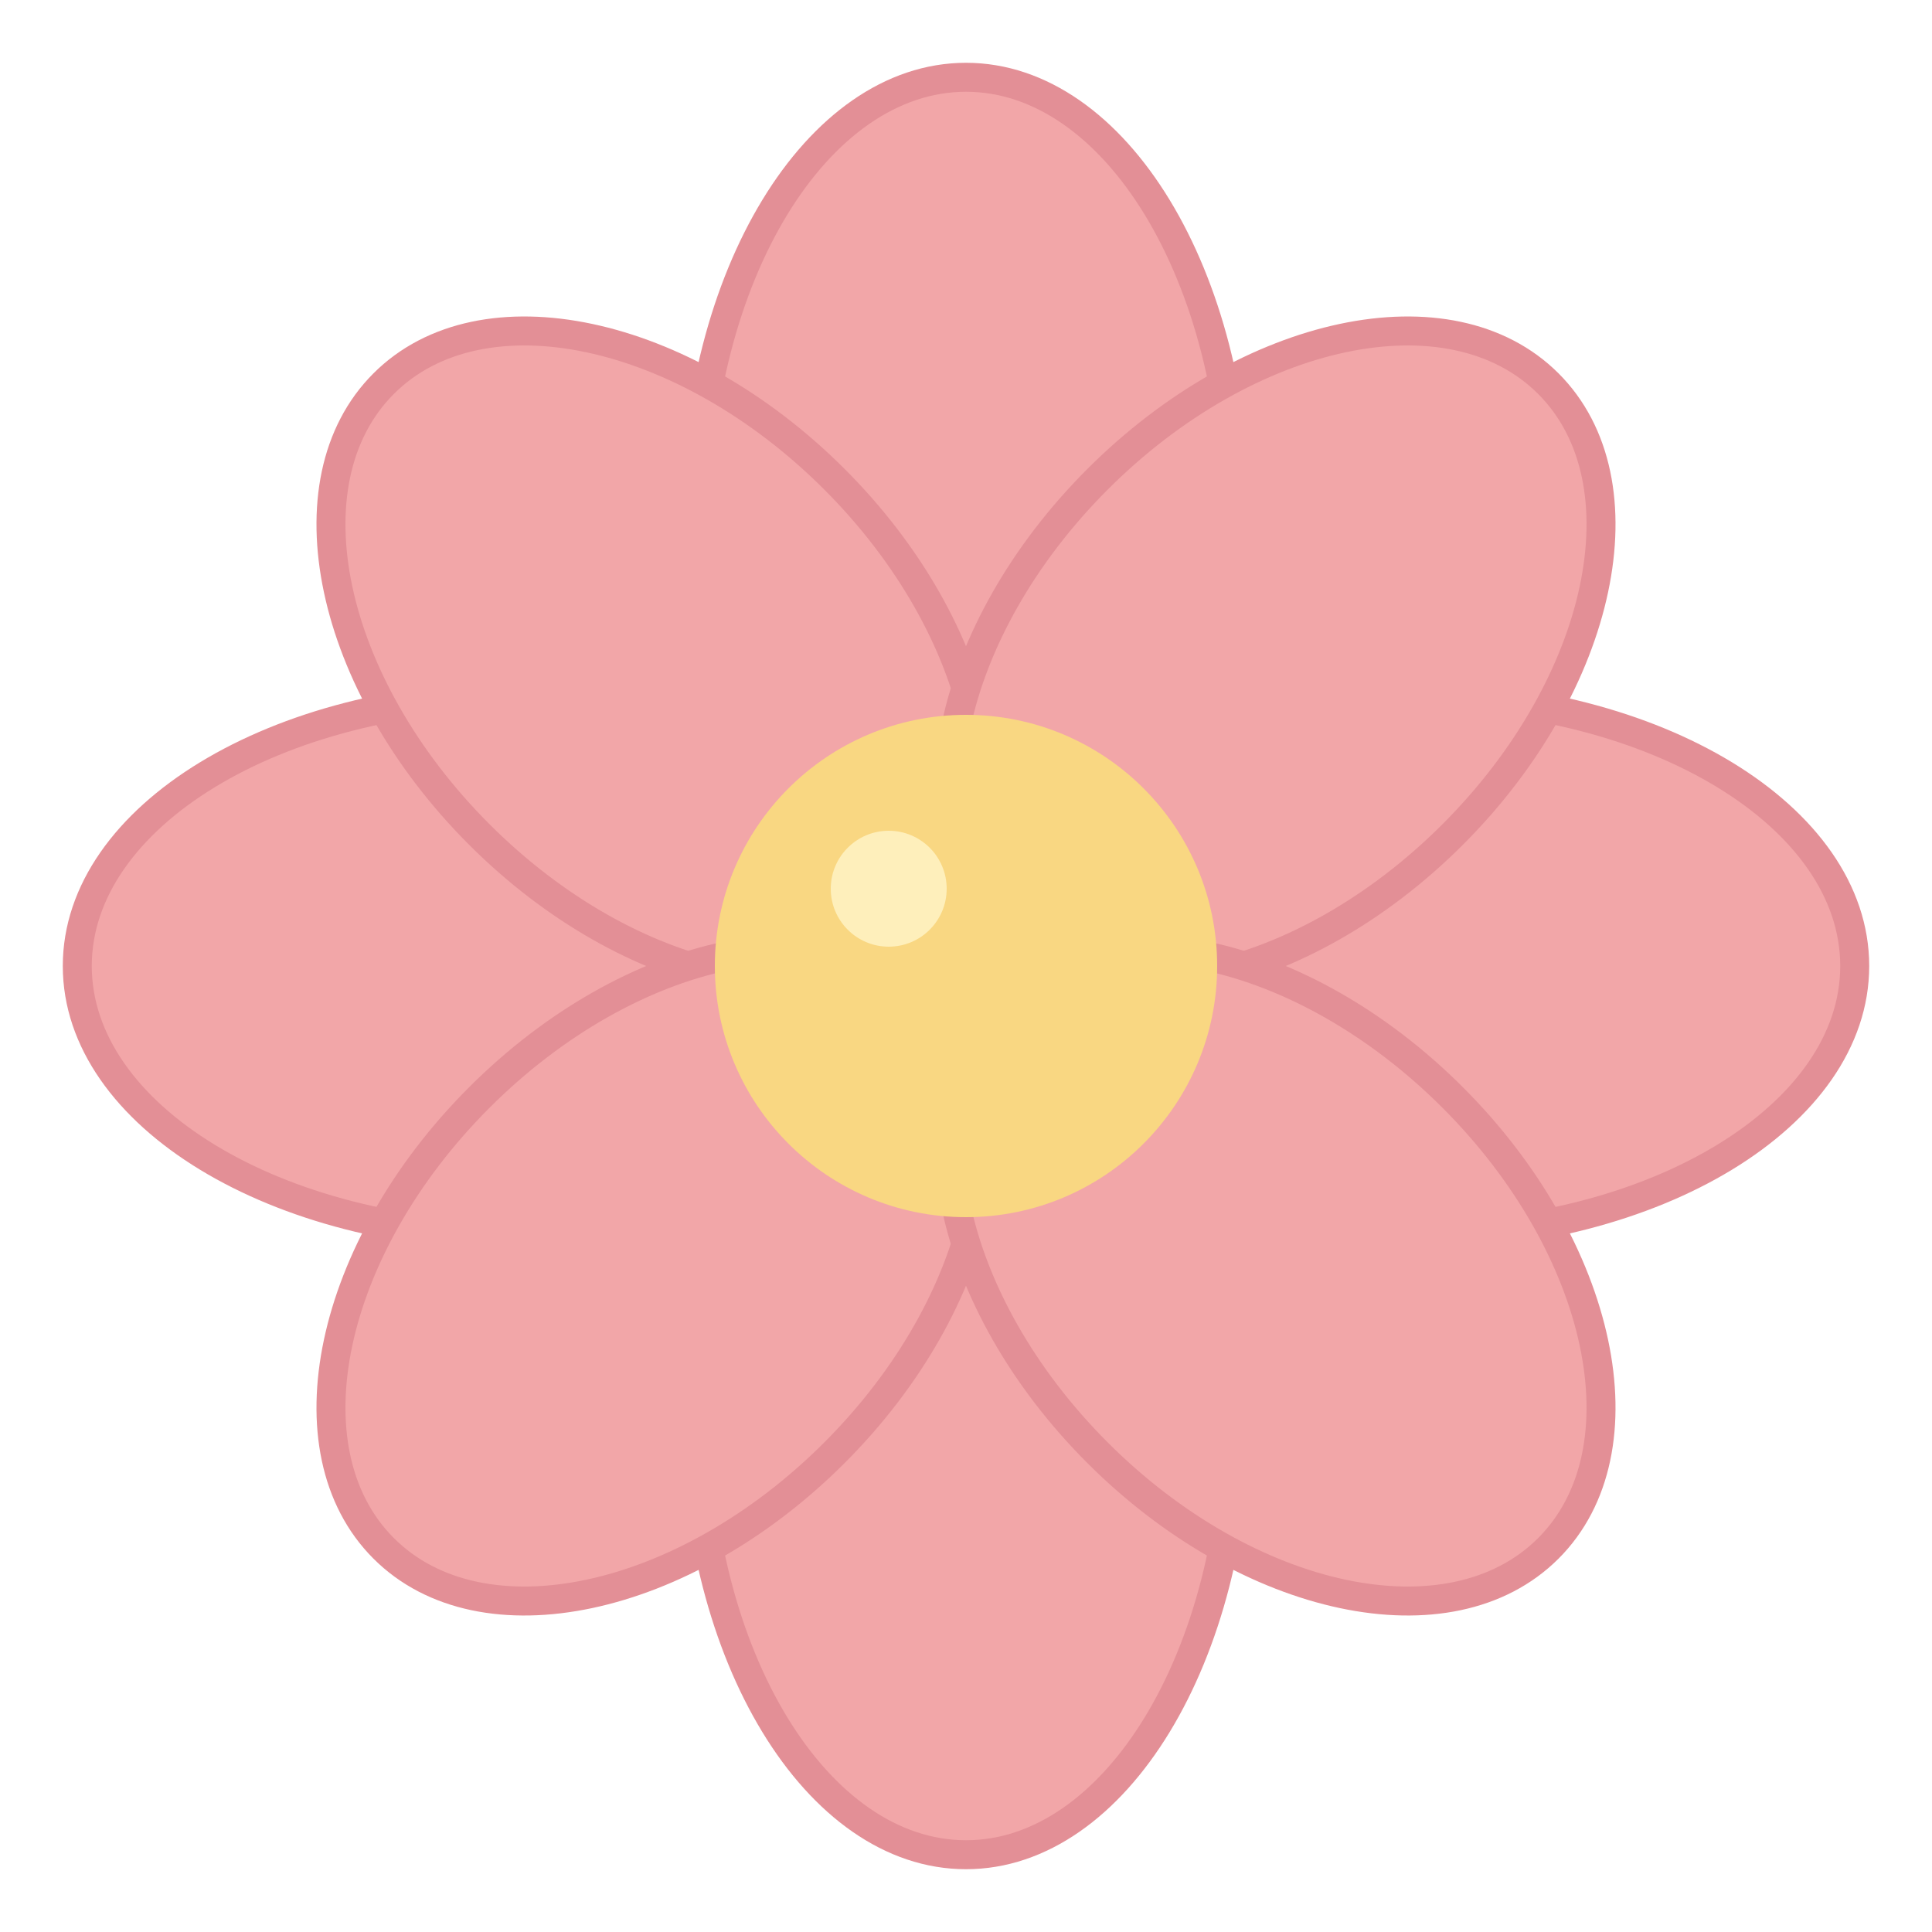
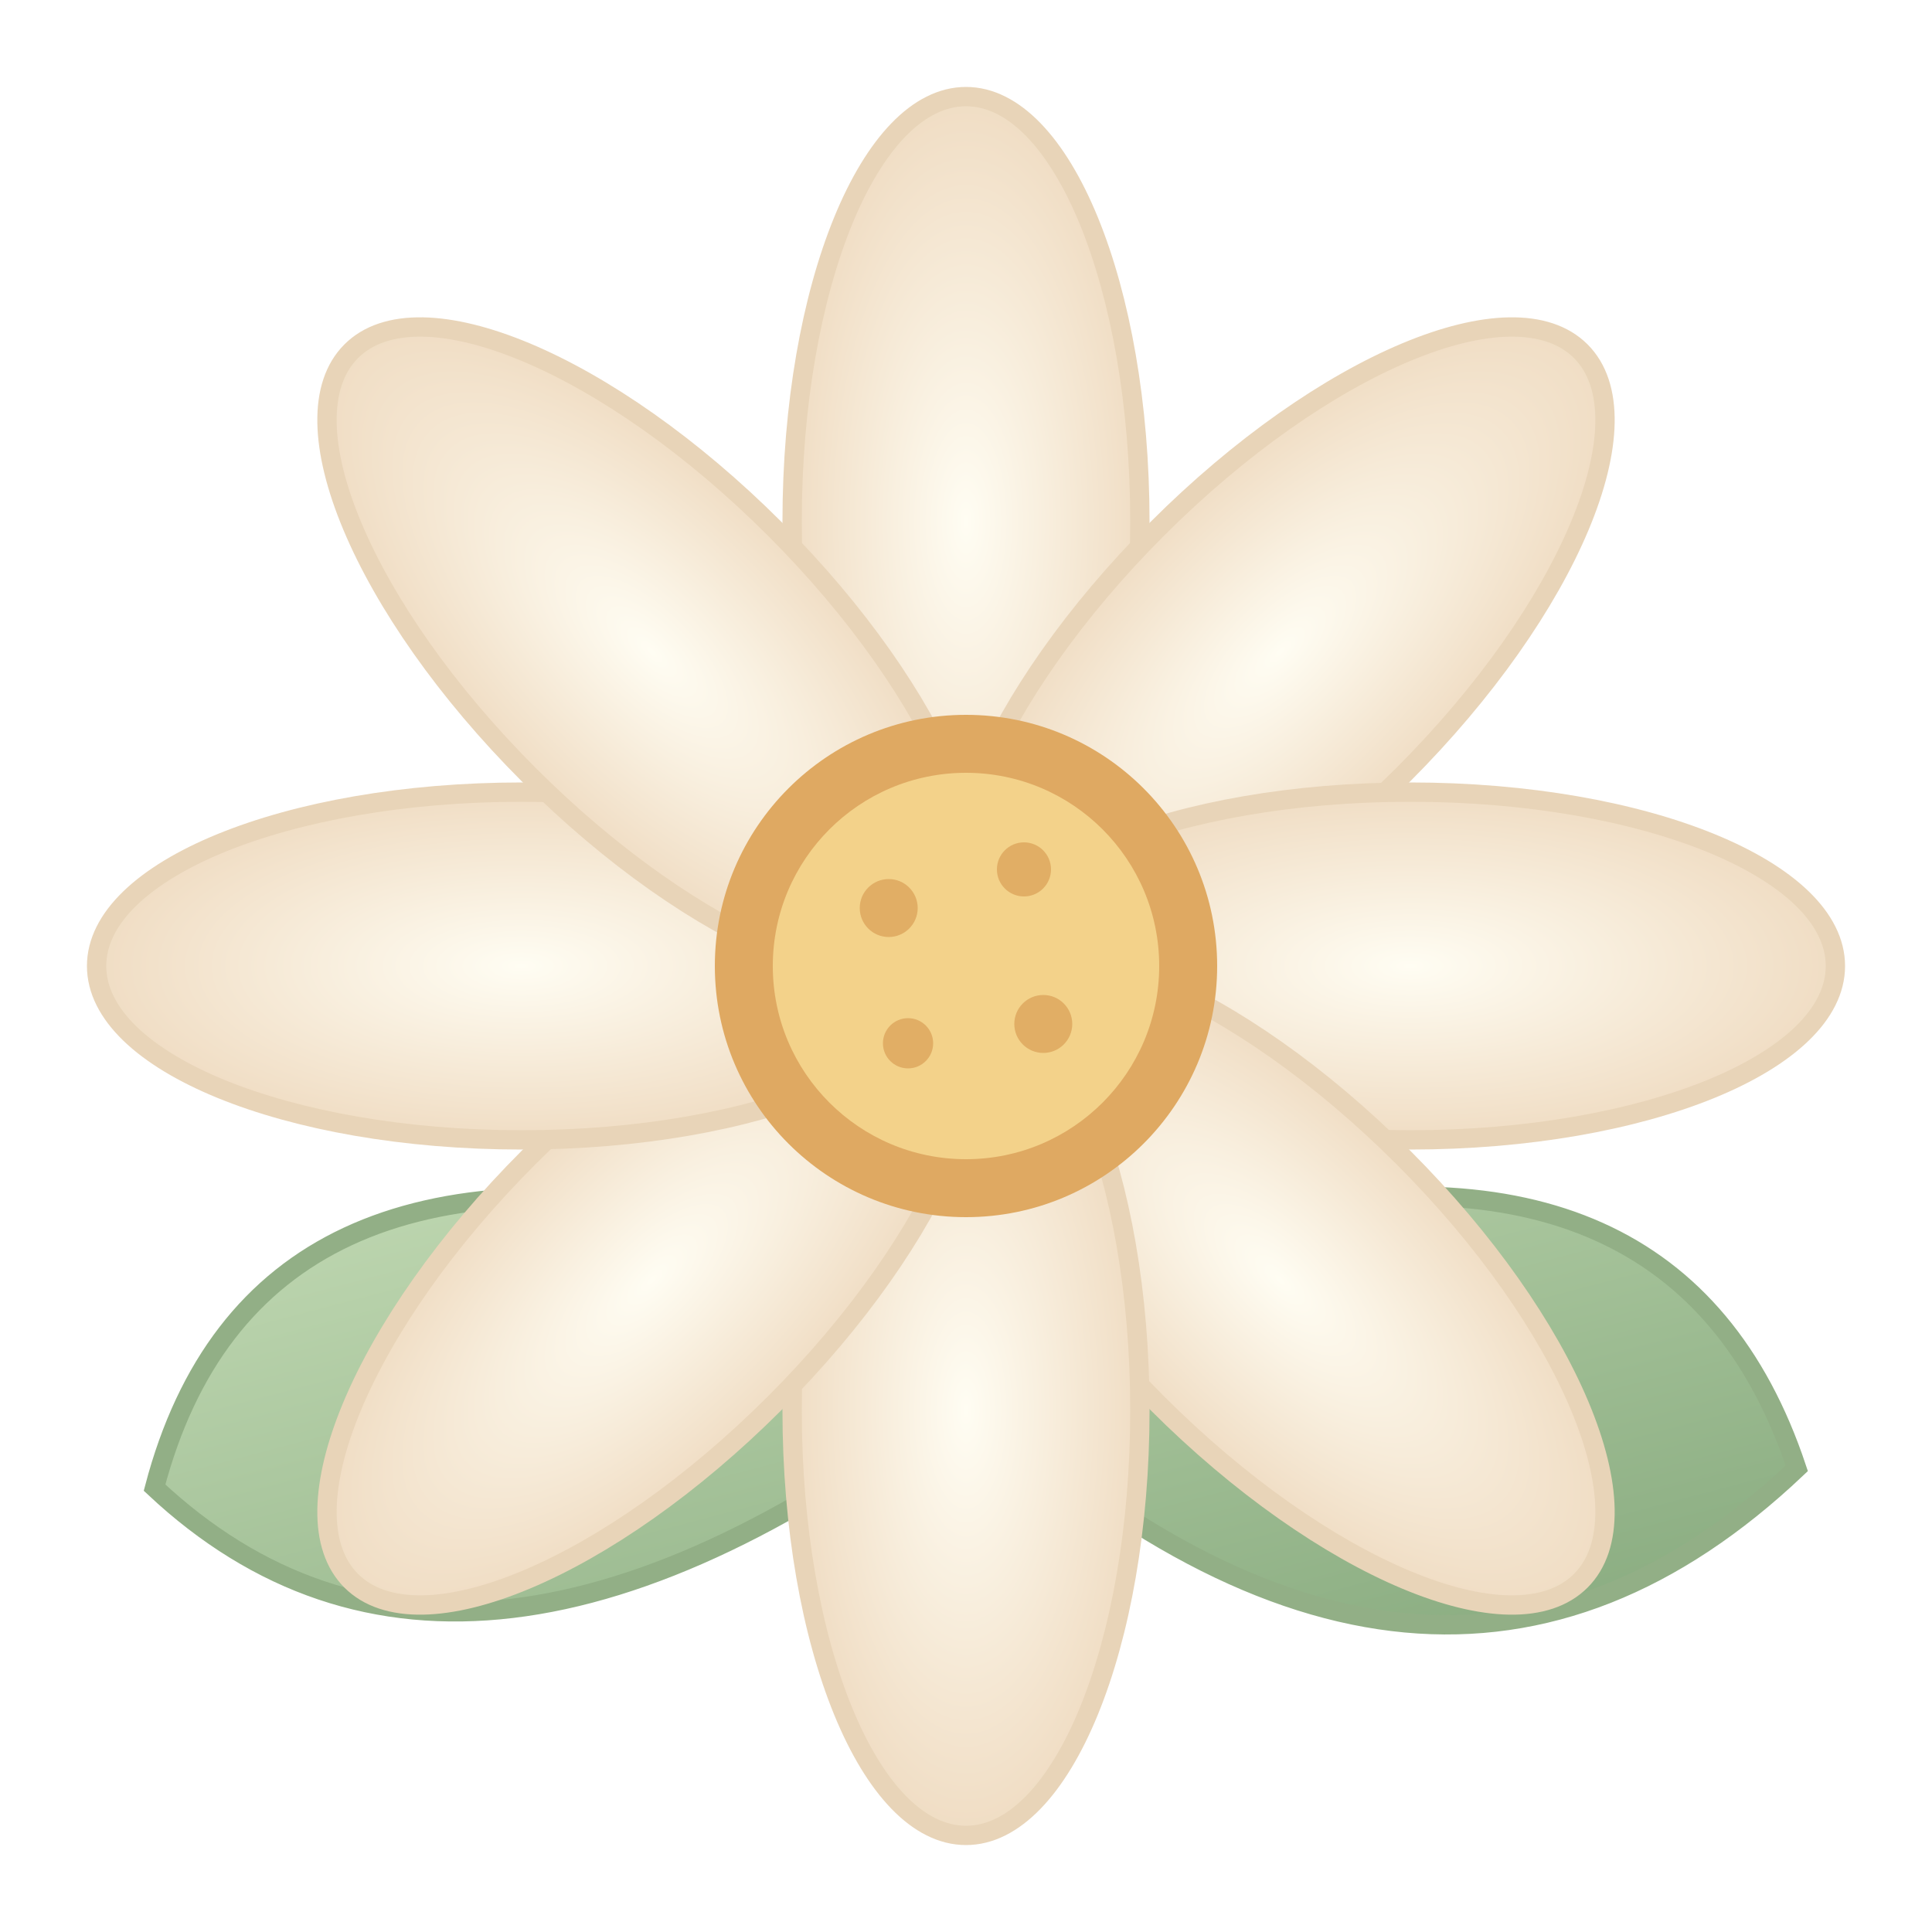
<svg xmlns="http://www.w3.org/2000/svg" viewBox="0 0 100 100">
-   <g fill="#f2a6a8" stroke="#e38f96" stroke-width="1.5">
-     <ellipse cx="50" cy="27" rx="14" ry="23" />
-     <ellipse cx="50" cy="73" rx="14" ry="23" />
-     <ellipse cx="27" cy="50" rx="23" ry="14" />
-     <ellipse cx="73" cy="50" rx="23" ry="14" />
-     <ellipse cx="34" cy="34" rx="13" ry="20" transform="rotate(-45 34 34)" />
-     <ellipse cx="66" cy="34" rx="13" ry="20" transform="rotate(45 66 34)" />
-     <ellipse cx="34" cy="66" rx="13" ry="20" transform="rotate(45 34 66)" />
-     <ellipse cx="66" cy="66" rx="13" ry="20" transform="rotate(-45 66 66)" />
+   <defs>
+     <radialGradient id="petal">
+       <stop stop-color="#fffdf3" />
+       <stop offset="1" stop-color="#f0ddc4" />
+     </radialGradient>
+     <linearGradient id="leaf" x2="1" y2="1">
+       <stop stop-color="#c1d9b3" />
+       <stop offset="1" stop-color="#87aa7e" />
+     </linearGradient>
+   </defs>
+   <path d="M50 72 Q24 92 8 77 Q13 58 38 63 M50 72 Q74 94 93 76 Q87 58 64 63" fill="url(#leaf)" stroke="#92af86" stroke-width="1" />
+   <g fill="url(#petal)" stroke="#e8d4b8" stroke-width="1">
+     <ellipse cx="50" cy="27" rx="9" ry="22" />
+     <ellipse cx="50" cy="27" rx="9" ry="22" transform="rotate(45 50 50)" />
+     <ellipse cx="50" cy="27" rx="9" ry="22" transform="rotate(90 50 50)" />
+     <ellipse cx="50" cy="27" rx="9" ry="22" transform="rotate(135 50 50)" />
+     <ellipse cx="50" cy="27" rx="9" ry="22" transform="rotate(180 50 50)" />
+     <ellipse cx="50" cy="27" rx="9" ry="22" transform="rotate(225 50 50)" />
+     <ellipse cx="50" cy="27" rx="9" ry="22" transform="rotate(270 50 50)" />
+     <ellipse cx="50" cy="27" rx="9" ry="22" transform="rotate(315 50 50)" />
  </g>
-   <circle cx="50" cy="50" r="13" fill="#f9d782" />
-   <circle cx="46" cy="46" r="3" fill="#fff5c9" opacity=".8" />
+   <circle cx="50" cy="50" r="13" fill="#dfa962" />
+   <circle cx="50" cy="50" r="10" fill="#f3d28a" />
+   <g fill="#e1ae65">
+     <circle cx="46" cy="47" r="1.5" />
+     <circle cx="53" cy="45" r="1.4" />
+     <circle cx="54" cy="53" r="1.5" />
+     <circle cx="47" cy="54" r="1.3" />
+   </g>
</svg>
